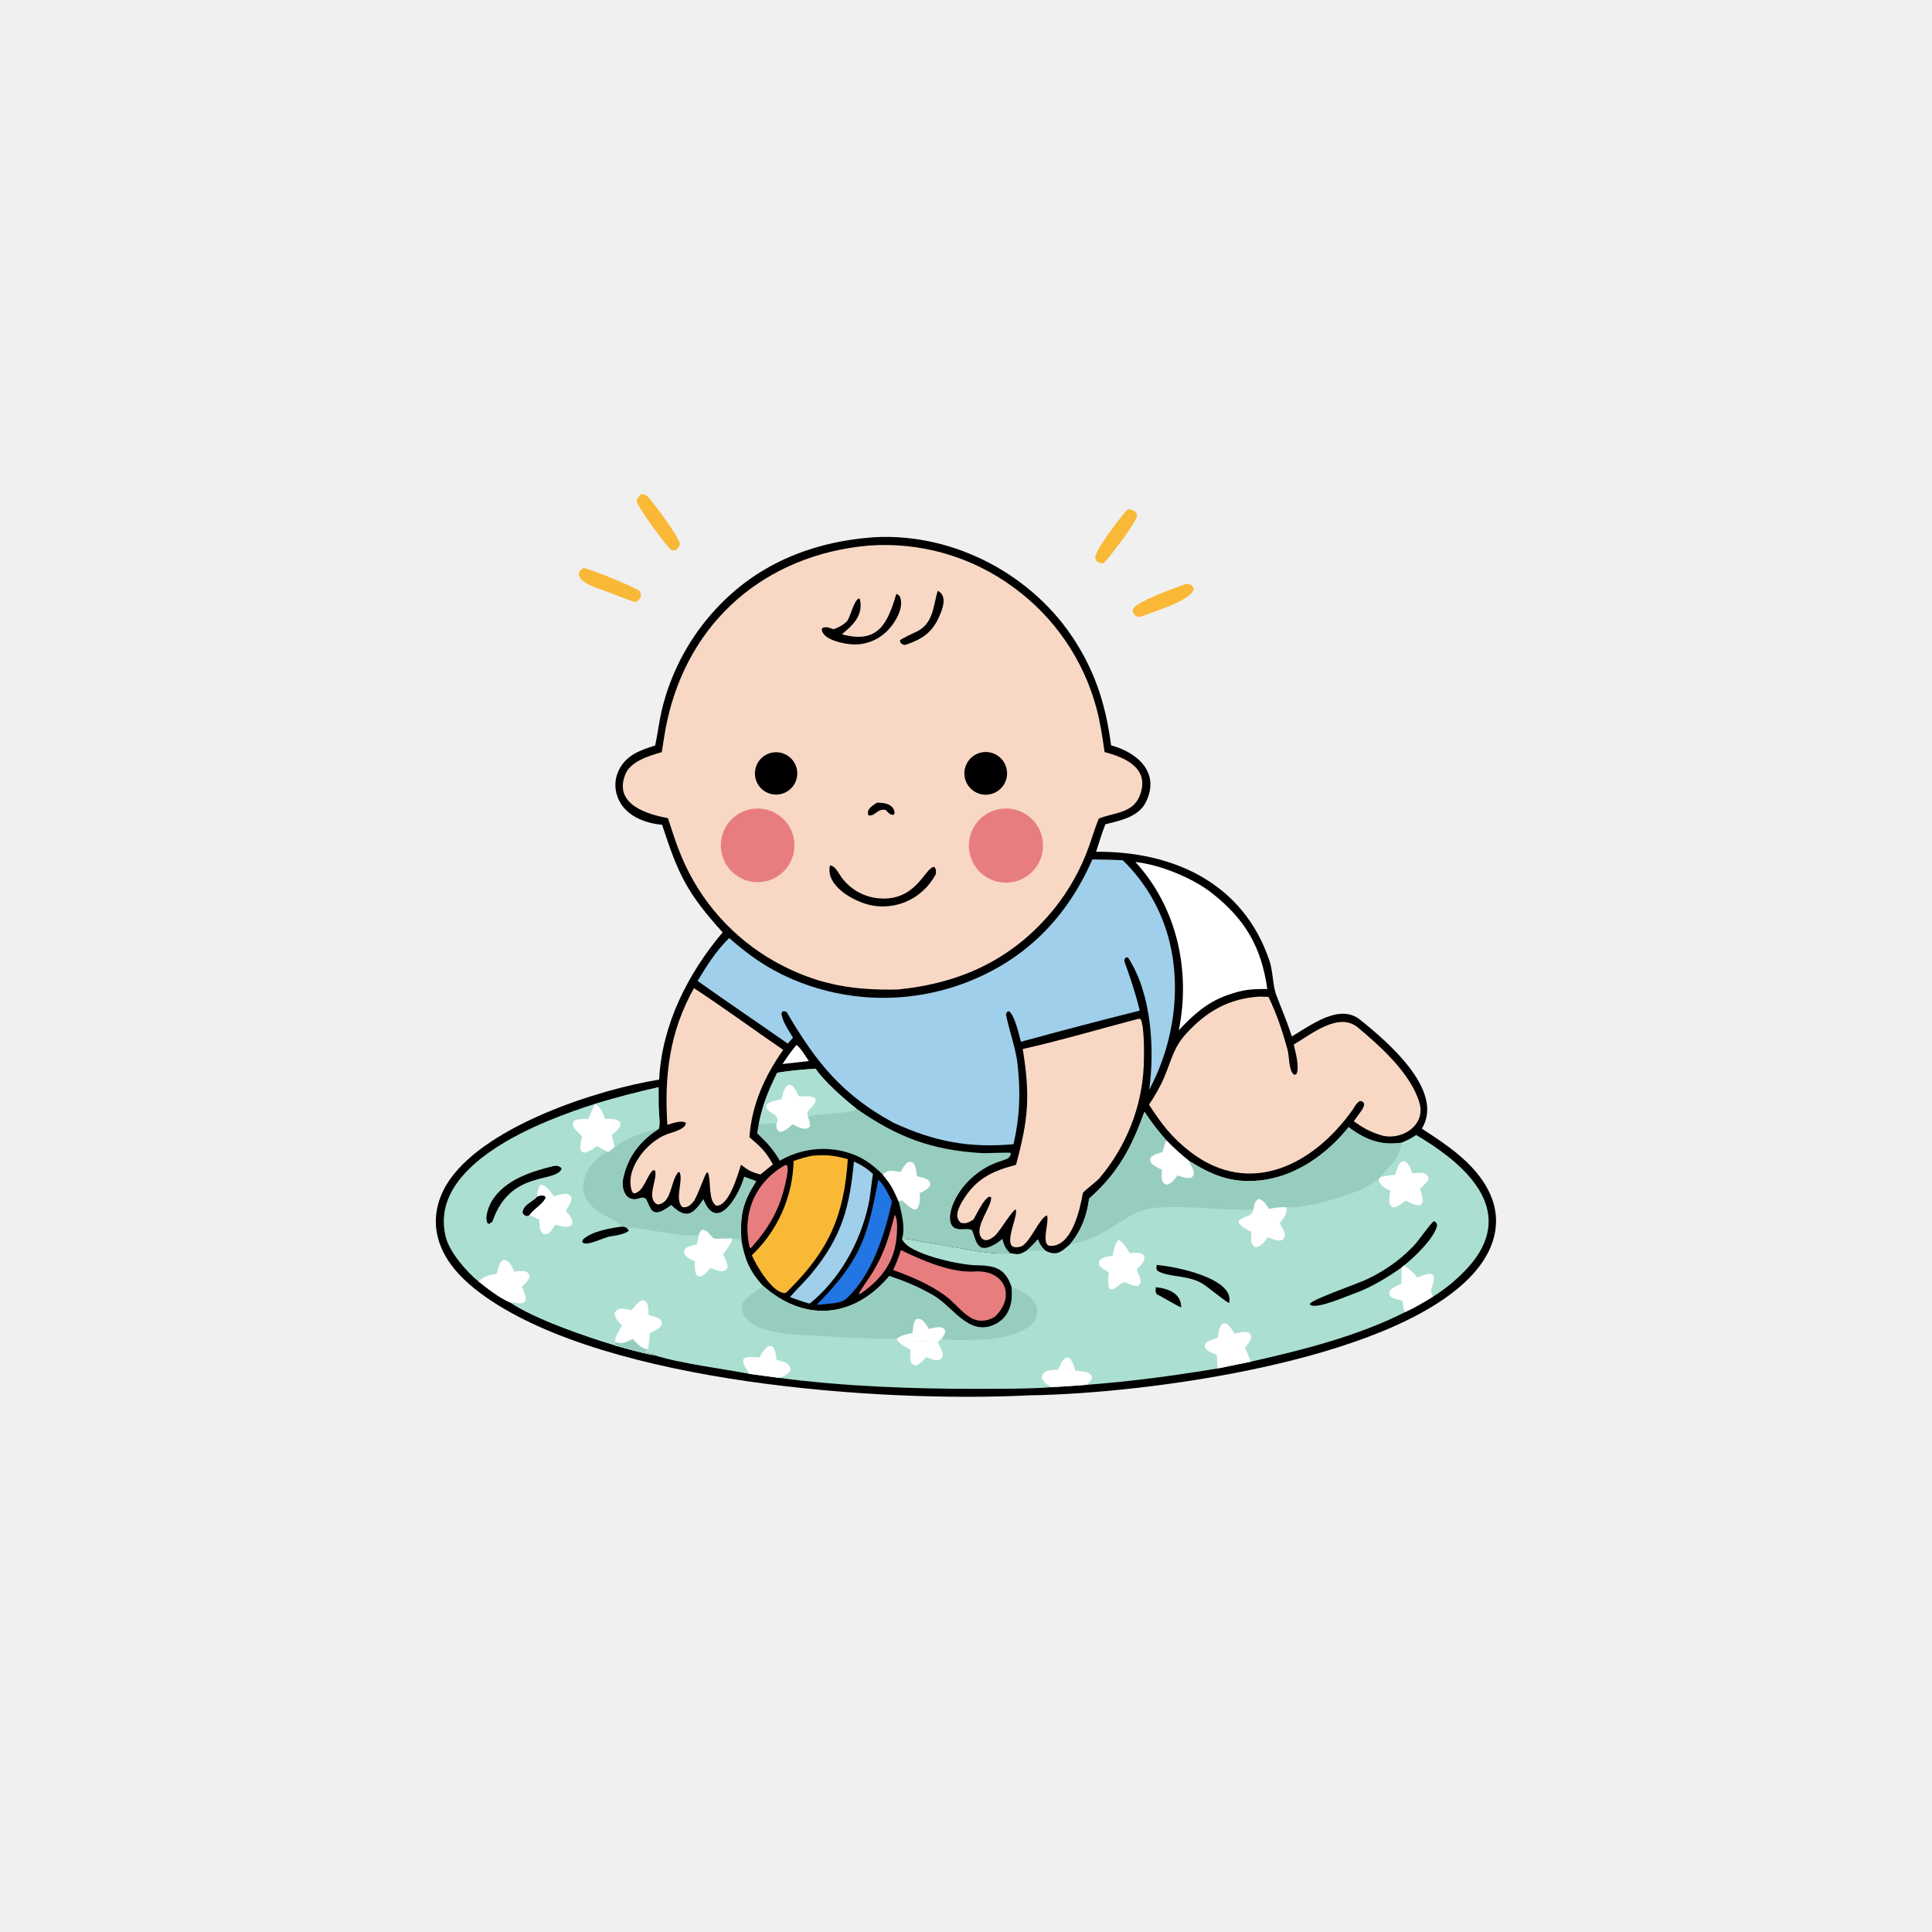
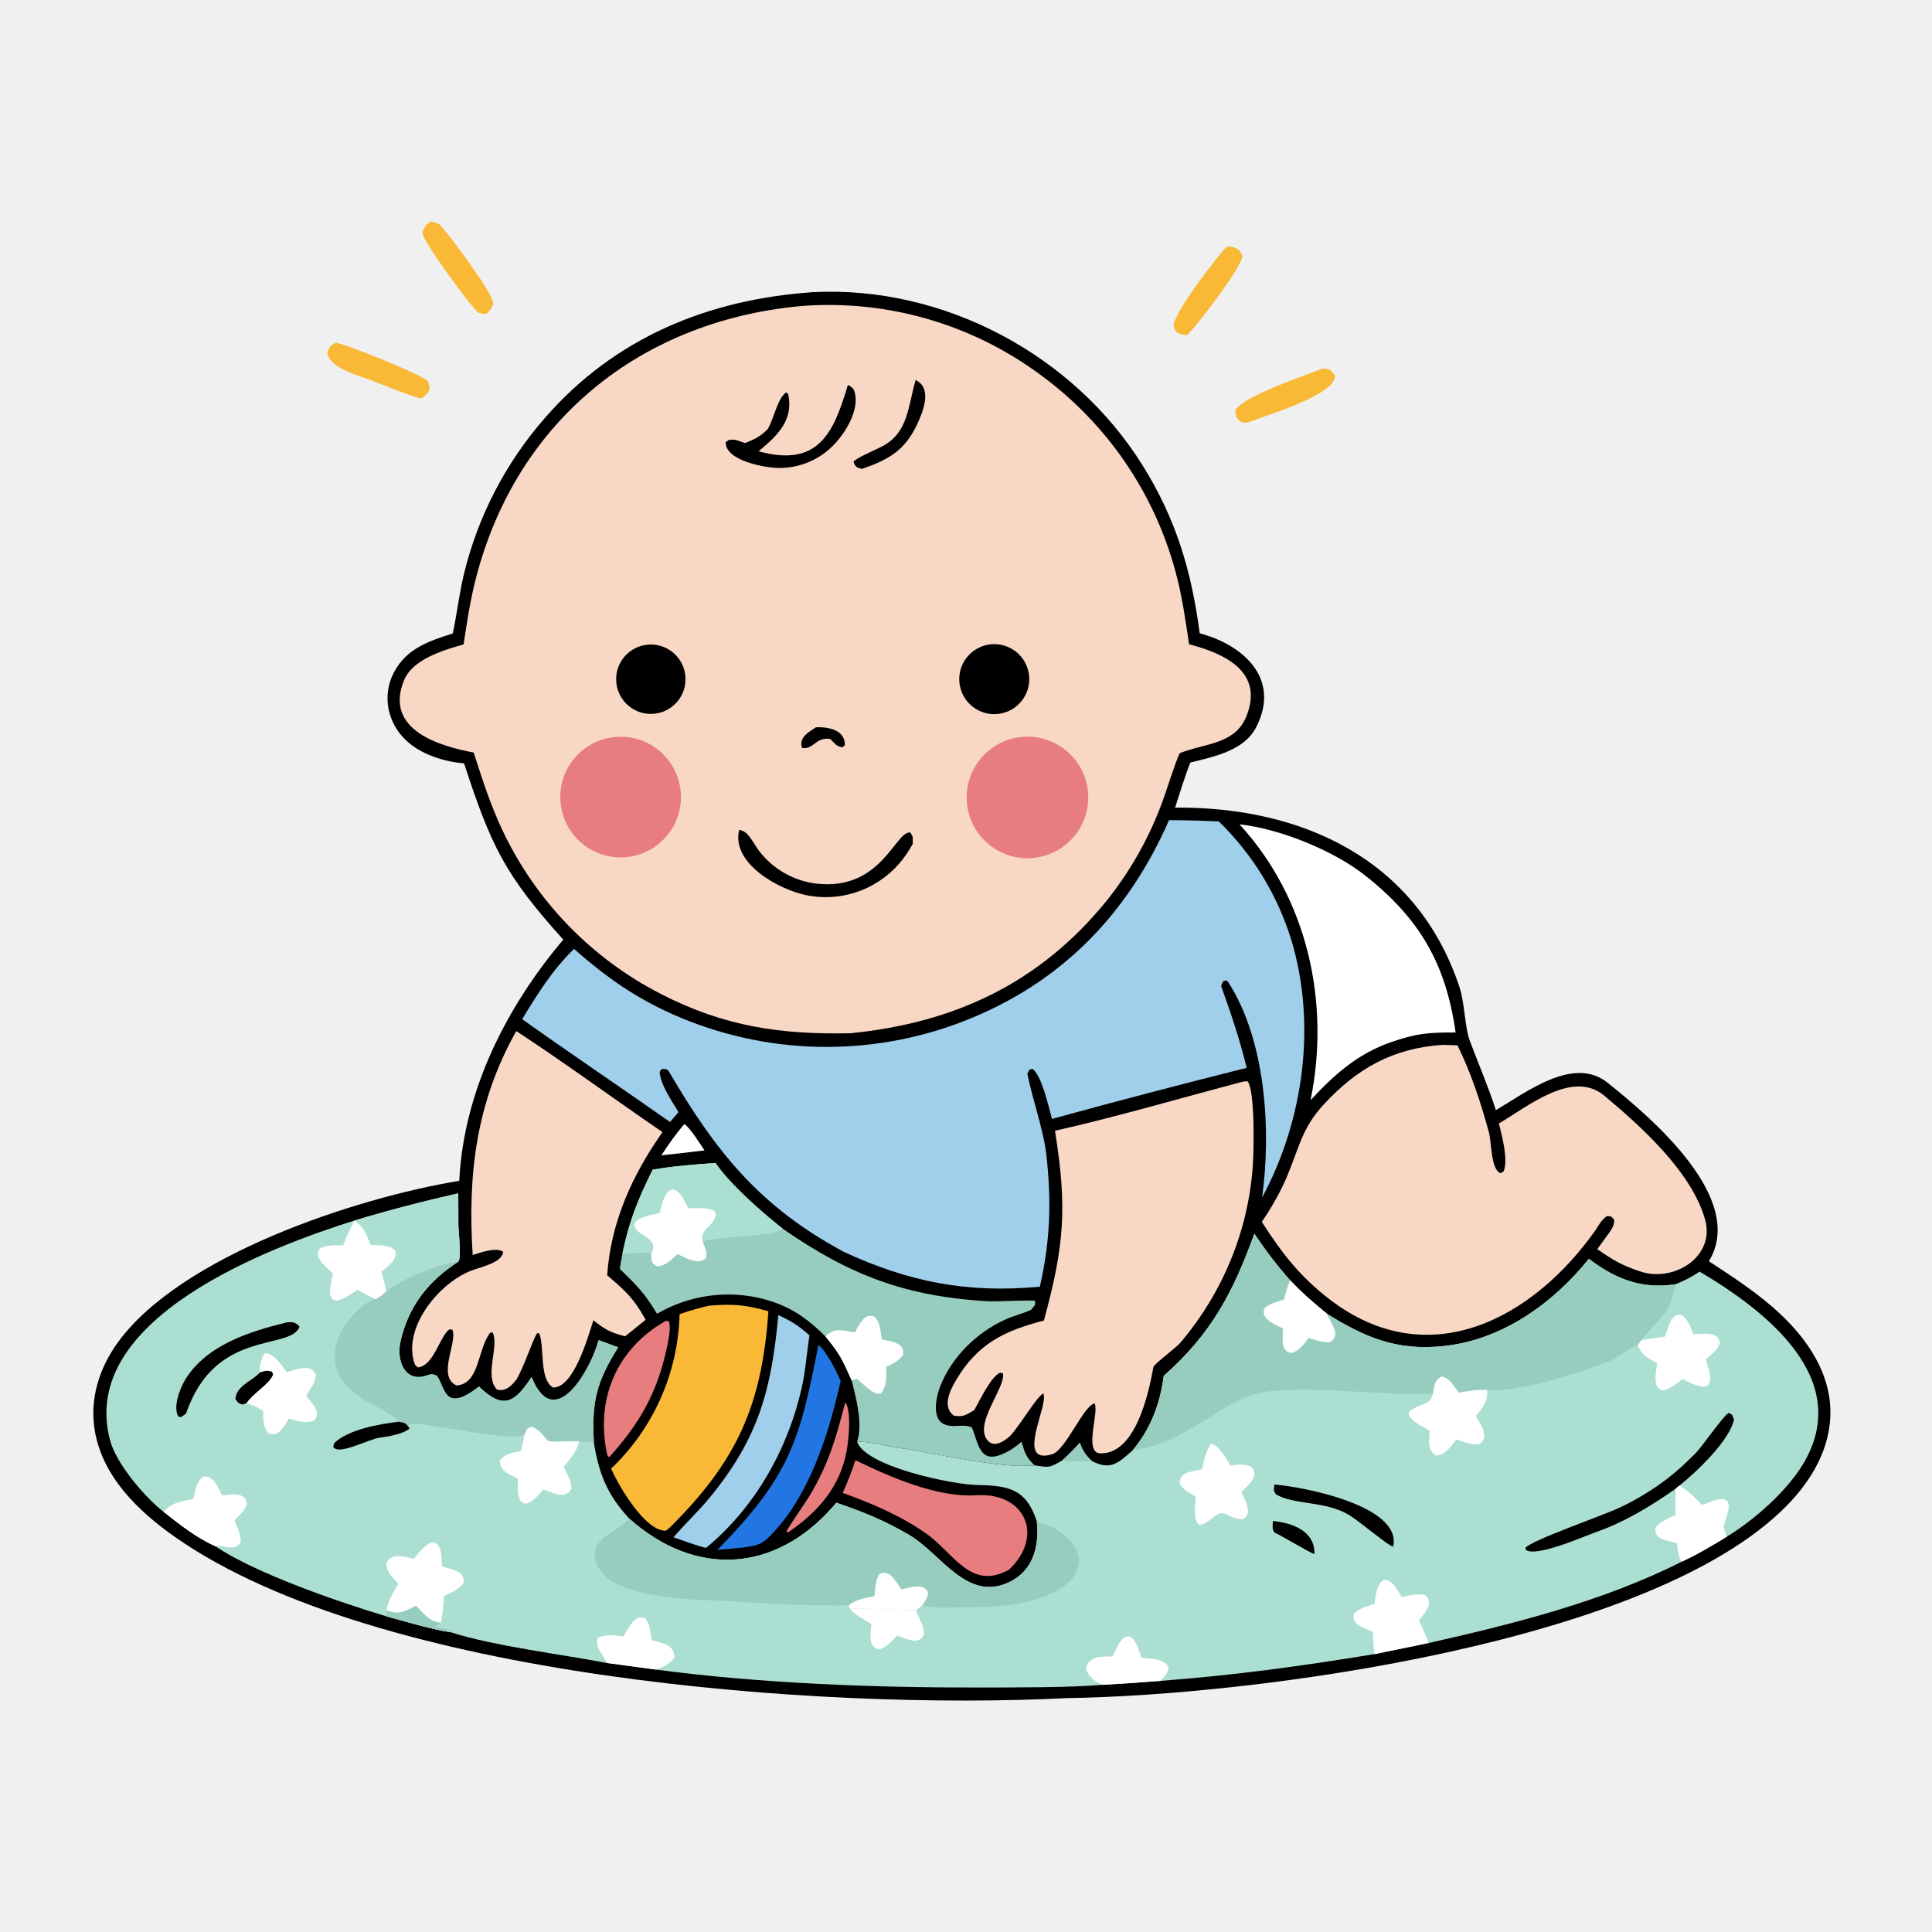
- <svg xmlns="http://www.w3.org/2000/svg" width="1024" height="1024" viewBox="0 0 1024 1024">
+ <svg xmlns="http://www.w3.org/2000/svg" width="625" height="625" viewBox="200.8 190.2 625.0 625.0">
  <path d="M463.81 284.712C506.053 282.532 548.125 304.97 570.42 340.736C581.329 358.235 586.22 374.917 588.909 395.071C602.639 398.702 615.291 409.472 607.217 425.367C603.325 433.029 593.627 434.941 585.879 436.885C584.27 440.718 582.306 447.336 580.94 451.462C621.813 451.101 659.224 468.086 672.927 509.504C674.688 514.825 674.617 522.48 676.33 527.035C679.193 534.648 682.173 541.499 684.715 549.332C694.749 543.42 709.871 531.71 720.81 540.436C735.166 551.888 765.904 578.011 753.623 598.205C761.721 603.53 769.873 608.794 776.938 615.485C785.526 623.617 792.702 634.202 792.931 646.413C793.156 658.426 787.037 668.888 778.855 677.238C735.261 721.733 607.177 738.652 545.734 739.547C466.891 743.537 322.942 733.203 257.611 687.556C245.667 679.211 234.018 668.041 231.467 653.043C229.73 642.825 232.88 632.823 238.882 624.528C259.244 596.386 315.892 577.688 349.369 572.198C350.798 543.199 364.552 516.019 383.018 494.173C364.063 473.177 359.603 463.712 350.92 437.134C346.888 436.827 342.934 435.854 339.219 434.257C333.74 431.851 329.277 427.945 327.241 422.195C325.501 417.404 325.883 412.099 328.291 407.606C332.428 399.881 339.648 397.581 347.264 395.118C348.592 388.949 349.296 382.727 350.768 376.369C355.261 357.51 364.28 340.03 377.046 325.44C399.675 299.419 429.892 287.024 463.81 284.712Z" />
  <path fill="#ABDFD2" d="M315.504 585.022C326.579 581.702 337.768 578.776 349.05 576.25C349.021 579.357 349.129 582.778 349.079 585.849C349.039 588.331 350.239 597.155 349.027 598.391C339.272 604.672 332.822 612.925 330.321 624.393C329.036 630.287 331.721 637.491 338.665 635.224C340.396 634.659 340.587 634.567 342.137 635.259C344.055 638.079 344.439 642.139 347.451 642.561C350.235 642.951 353.626 640.311 355.767 638.756C363.493 646.214 367.155 644.245 372.763 635.669C379.737 653.09 390.559 635.303 393.723 626.028C393.982 625.265 394.235 624.501 394.48 623.734L400.782 626.045C393.731 637.364 392.186 643.456 392.927 656.99C394.585 667.035 397.268 673.78 404.337 681.425C425.577 700.417 451.325 699.11 470.208 677.655C470.598 677.217 470.982 676.774 471.361 676.325C480.009 679.275 486.91 682.056 494.927 686.751C505.161 692.744 513.486 708.404 527.063 702.116C535.022 698.43 537.027 690.555 536.214 682.367L536.063 681.911C532.567 671.647 526.696 670.797 516.906 670.603C508.762 670.441 480.715 664.611 478.075 656.566C482.244 656.508 487.196 658.01 491.256 658.553C502.777 660.095 524.652 665.489 535.489 664.238C540.206 664.888 539.933 665.235 544.388 662.689C546.581 660.636 548.115 659.197 550.097 656.925C551.115 659.542 551.934 660.869 554.011 662.847C560.065 665.937 562.486 663.542 567.157 659.441C573.128 652.26 576.033 644.426 577.273 635.278C592.711 621.616 599.711 608.237 606.582 589.274C610.086 594.562 613.952 599.603 618.151 604.358C622.55 608.974 625.18 611.139 630.014 615.164C642.367 622.848 652.474 627.171 667.482 625.688C686.448 623.814 703.1 611.987 714.806 597.411C715.107 597.648 715.412 597.88 715.721 598.108C724.134 604.292 732.452 607.267 742.857 605.645C746.33 604.18 747.457 603.602 750.626 601.568C771.857 614.114 800.77 636.313 784.002 663.973C778.668 672.773 768.207 681.97 759.453 687.301C755.127 689.956 749.549 693.28 744.892 695.366C719.852 708.099 690.254 715.603 662.995 721.706L645.458 725.302C621.555 729.224 600.496 732.106 576.202 733.966C569.962 734.48 563.715 734.902 557.463 735.232C547.254 736.151 529.1 736.081 518.435 736.109C484.416 736.199 446.745 734.821 412.919 730.298L397.088 728.165C382.625 725.397 360.375 722.67 346.649 718.231C341.106 717.428 331.214 714.559 325.746 713.061C310.853 708.616 283.344 699.179 270.435 690.377C264.351 687.722 258.87 683.316 253.674 679.243C247.511 674.373 238.471 663.8 236.423 656.199C225.804 616.781 288.197 593.632 315.504 585.022Z" />
  <path fill="#97CDBF" d="M606.582 589.274C610.086 594.562 613.952 599.603 618.151 604.358C622.55 608.974 625.18 611.139 630.014 615.164C642.367 622.848 652.474 627.171 667.482 625.688C686.448 623.814 703.1 611.987 714.806 597.411C715.107 597.648 715.412 597.88 715.721 598.108C724.134 604.292 732.452 607.267 742.857 605.645C740.824 616.569 736.835 616.76 731.896 623.727L730.583 625.29C727.447 626.596 724.311 629.387 721.254 630.598C711.344 634.525 692.304 640.695 681.878 639.88C677.993 639.766 676.46 640.102 672.633 640.739C671.243 638.694 669.741 636.076 667.271 635.493C664.705 636.71 664.932 638.309 664.363 641.016C647.855 641.984 620.773 637.659 607.25 641.098C595.054 644.2 584.896 656.792 567.157 659.441C573.128 652.26 576.033 644.426 577.273 635.278C592.711 621.616 599.711 608.237 606.582 589.274Z" />
  <path fill="white" d="M616.201 610.609C616.828 608.045 617.185 606.807 618.151 604.358C622.55 608.974 625.18 611.139 630.014 615.164C631.212 618.172 634.893 622.169 631.073 624.374C628.748 624.639 626.441 623.706 624.126 623.026C622.581 625.135 621.276 626.777 618.941 627.882C614.871 627.74 615.791 623.039 615.858 619.975C613.146 618.567 608.651 617.085 609.791 613.498C611.562 611.808 613.803 611.376 616.201 610.609Z" />
  <path fill="#97CDBF" d="M471.361 676.325C480.009 679.275 486.91 682.056 494.927 686.751C505.161 692.744 513.486 708.404 527.063 702.116C535.022 698.43 537.027 690.555 536.214 682.367C550.364 686.291 556.191 698.812 540.462 705.895C532.47 709.494 523.205 710.152 514.56 710.134C511.269 710.127 501.376 710.697 499.168 709.457L497.122 711.215C496.4 711.001 477.045 710.48 475.757 710.601L475.299 709.547C463.254 709.703 450.485 709.119 437.68 708.229C427.358 707.511 395.287 708.405 393.188 693.966C392.272 687.663 401.54 685.041 404.337 681.425C425.577 700.417 451.325 699.11 470.208 677.655C470.598 677.217 470.982 676.774 471.361 676.325Z" />
  <path fill="white" d="M483.706 706.536C484.049 703.636 483.81 701.803 485.295 699.449C488.598 697.613 490.628 701.911 492.372 704.386C495.119 703.785 499.646 702.152 500.999 705.353C500.812 707.302 500.252 707.838 499.168 709.457L497.122 711.215C496.4 711.001 477.045 710.48 475.757 710.601L475.299 709.547C477.953 707.522 480.508 707.207 483.706 706.536Z" />
  <path fill="#97CDBF" d="M325.696 608.022C330.445 604.112 343.193 598.628 349.027 598.391C339.272 604.672 332.822 612.925 330.321 624.393C329.036 630.287 331.721 637.491 338.665 635.224C340.396 634.659 340.587 634.567 342.137 635.259C344.055 638.079 344.439 642.139 347.451 642.561C350.235 642.951 353.626 640.311 355.767 638.756C363.493 646.214 367.155 644.245 372.763 635.669C379.737 653.09 390.559 635.303 393.723 626.028C393.982 625.265 394.235 624.501 394.48 623.734L400.782 626.045C393.731 637.364 392.186 643.456 392.927 656.99C391.257 656.776 389.85 656.629 388.17 656.508C385.085 656.261 380.809 656.793 378.442 656.419C377.28 656.235 375.573 652.25 372.49 651.744C370.905 652.652 371.407 652.345 370.464 654.293C365.636 656.963 336.715 649.756 333.27 650.918L333.312 652.278C331.786 650.263 331.898 650.572 329.785 650.118C328.119 647.948 323.052 645.533 320.526 644.185C309.695 638.402 305.423 629.595 312.612 618.603C314.495 615.724 318.793 611.214 322.347 610.48C323.901 609.591 324.369 609.153 325.696 608.022Z" />
  <path fill="#ABDFD2" d="M315.504 585.022C326.579 581.702 337.768 578.776 349.05 576.25C349.021 579.357 349.129 582.778 349.079 585.849C349.039 588.331 350.239 597.155 349.027 598.391C343.193 598.628 330.445 604.112 325.696 608.022C325.321 605.49 324.861 604.025 324.142 601.613C326.407 599.649 329.405 597.897 328.664 594.731C326.578 592.794 323.535 593.072 320.693 592.971C319.16 589.006 318.766 587.664 315.504 585.022Z" />
  <path fill="white" d="M334.645 694.429C336.411 692.424 337.941 690.296 340.275 689.135C344.05 689.172 343.555 693.946 343.744 696.927C346.889 697.906 351.48 698.407 350.74 702.374C349.161 704.465 346.812 705.333 344.411 706.541C344.185 709.665 344.054 712.064 343.431 715.141C342.797 715.994 342.667 716.069 341.659 716.404C343.33 716.719 345.85 717.021 347.231 717.856L346.649 718.231C341.106 717.428 331.214 714.559 325.746 713.061L325.822 711.151C326.543 707.551 327.847 705.691 329.69 702.533C327.658 700.339 325.847 698.84 325.746 695.818C327.694 692.37 331.329 693.808 334.645 694.429Z" />
  <path fill="#97CDBF" d="M335.429 709.672C338.031 712.356 339.724 714.788 343.431 715.141C342.797 715.994 342.667 716.069 341.659 716.404C343.33 716.719 345.85 717.021 347.231 717.856L346.649 718.231C341.106 717.428 331.214 714.559 325.746 713.061L325.822 711.151C330.205 712.592 331.014 711.667 335.429 709.672Z" />
  <path fill="white" d="M664.363 641.016C664.932 638.309 664.705 636.71 667.271 635.493C669.741 636.076 671.243 638.694 672.633 640.739C676.46 640.102 677.993 639.766 681.878 639.88C682.124 643.847 680.641 645.073 678.263 648.321C679.809 651.215 682.864 655.118 679.352 657.368C676.658 657.757 674.657 656.741 671.985 655.845C669.986 658.275 668.582 660.708 665.462 661.092C662.375 659.434 663.191 656.121 663.315 652.963C660.419 651.41 658.341 650.667 656.506 647.967L656.595 646.917C660.747 643.668 663.332 645.242 664.363 641.016Z" />
  <path fill="white" d="M739.471 622.596C740.461 619.76 741.35 614.614 745.026 615.636C746.97 617.431 747.697 619.355 748.582 621.854C751.737 621.742 756.699 620.674 757.158 624.666C756.369 626.818 755.709 627.128 753.988 628.755L752.629 630.041C753.338 632.443 754.266 634.708 753.991 637.131C753.05 638.72 753.699 638.205 752.05 638.817C749.429 638.679 747.528 637.494 745.125 636.342C743.039 637.834 741.213 639.446 738.772 640.017C735.101 639.243 736.581 634.17 736.904 631.135C733.476 629.301 732.064 628.921 730.583 625.29L731.896 623.727C734.369 623.347 737.001 622.892 739.471 622.596Z" />
  <path fill="white" d="M315.504 585.022C318.766 587.664 319.16 589.006 320.693 592.971C323.535 593.072 326.578 592.794 328.664 594.731C329.405 597.897 326.407 599.649 324.142 601.613C324.861 604.025 325.321 605.49 325.696 608.022C324.369 609.153 323.901 609.591 322.347 610.48C320.345 609.597 318.346 608.474 316.408 607.441C314.145 608.949 312.398 610.418 309.769 610.911C308.067 610.485 308.713 610.942 307.735 609.539C307.243 607.013 307.976 604.861 308.54 602.3C306.449 599.992 301.901 597.053 304.375 593.993C306.687 592.86 309.175 593.09 311.824 593.037C313.099 589.872 313.878 588.012 315.504 585.022Z" />
  <path fill="white" d="M370.464 654.293C371.407 652.345 370.905 652.652 372.49 651.744C375.573 652.25 377.28 656.235 378.442 656.419C380.809 656.793 385.085 656.261 388.17 656.508C387.919 658.945 384.713 662.792 383.181 664.775C384.321 667.067 385.615 669.242 385.654 671.743C383.921 675.472 379.696 673.098 376.58 672.037C374.872 673.947 373.803 675.513 371.494 676.548C369.648 676.535 370.446 676.836 369.049 675.537C368.053 673.323 368.333 671.001 368.354 668.505C365.629 667.136 362.448 666.149 362.494 662.767C364.155 660.385 366.481 660.237 369.281 659.601C369.858 657.574 370.121 656.374 370.464 654.293Z" />
  <path fill="white" d="M645.411 709.108C645.859 706.518 645.996 704.105 647.458 702.006C648.967 701.066 648.165 701.243 649.952 701.487C652.058 702.823 652.892 704.645 654.249 706.795C657.006 706.339 659.242 705.589 661.826 706.254C664.925 708.795 661.692 711.879 659.835 714.427C660.99 716.664 662.02 719.356 662.995 721.706L645.458 725.302C645.157 723.959 645.009 719.679 644.915 718.084C642.218 716.86 637.553 715.633 638.899 712.091C640.732 710.375 642.968 709.915 645.411 709.108Z" />
  <path fill="white" d="M263.303 675.112C264.001 672.284 264.307 669.726 266.545 667.867C270.021 667.515 271.231 671.26 272.622 673.983C275.755 673.758 280.194 672.649 280.694 676.69C279.898 679.044 278.428 680.187 276.661 681.999C277.558 684.333 278.783 686.772 278.661 689.176C276.325 692.292 273.386 689.868 270.435 690.377C264.351 687.722 258.87 683.316 253.674 679.243C256.876 676.057 258.906 676.035 263.303 675.112Z" />
  <path d="M742.861 671.794C735.133 677.257 726.385 682.563 717.435 685.71C713.173 687.209 698.14 693.935 694.456 691.645L694.287 690.902C696.45 688.381 718.973 680.615 724.725 677.932C730.051 675.421 735.104 672.367 739.802 668.818C743.518 665.991 745.908 663.68 749.127 660.512C751.615 658.063 758.415 647.93 760.105 647.246C761.556 648.198 760.964 647.576 761.732 649.35C760.511 656.089 749.444 666.529 744.168 670.716L742.861 671.794Z" />
  <path fill="white" d="M744.168 670.716C747.427 673.139 748.614 673.976 751.36 677.086C754.962 675.73 761.572 672.461 759.716 679.645C758.635 683.826 757.711 683.305 759.453 687.301C755.127 689.956 749.549 693.28 744.892 695.366C743.649 694.286 743.551 691.219 743.305 689.453L742.882 689.338L742.18 689.138C739.312 688.338 735.556 687.919 736.476 684.233C738.044 682.317 740.468 681.452 742.771 680.336L742.861 671.794L744.168 670.716Z" />
  <path fill="white" d="M402.47 719.543C404.07 717.018 406.204 712.06 409.545 713.777C411.02 715.768 410.899 716.733 411.372 719.246L411.673 720.81C415.102 721.799 418.999 722.151 418.962 726.461C417.938 728.175 414.815 729.862 412.919 730.298L397.088 728.165C395.736 724.933 393.28 723.542 394.129 720.138C396.463 718.685 399.683 719.312 402.47 719.543Z" />
  <path fill="white" d="M560.731 726.008C561.887 723.652 562.582 721.556 564.551 719.888C566.203 719.382 565.397 719.354 567.045 720.061C568.743 721.875 569.207 724.079 570.014 726.491C573.103 726.829 577.66 726.651 578.847 729.85C578.524 731.687 577.463 732.537 576.202 733.966C569.962 734.48 563.715 734.902 557.463 735.232C555.385 734.492 552.399 732.205 552.125 729.807C553.194 725.748 557.369 726.183 560.731 726.008Z" />
  <path fill="white" d="M475.757 710.601C477.045 710.48 496.4 711.001 497.122 711.215L498.443 714.279C499.461 716.601 499.639 716.547 499.636 719.081C497.919 722.563 493.979 720.301 491.01 719.258C489.128 721.204 487.923 722.854 485.437 723.762C481.402 723.333 482.516 718.681 482.678 715.495C480.043 713.967 477.714 712.899 475.757 710.601Z" />
  <path d="M329.785 650.118C331.898 650.572 331.786 650.263 333.312 652.278C331.568 654.026 326.293 654.966 323.72 655.263C320.149 655.676 310.312 661.179 308.599 658.265L308.937 657.023C313.665 652.551 323.486 650.909 329.785 650.118Z" />
  <path fill="#97CDBF" d="M550.097 656.925C551.115 659.542 551.934 660.869 554.011 662.847C550.107 663.027 548.246 663.108 544.388 662.689C546.581 660.636 548.115 659.197 550.097 656.925Z" />
  <path fill="white" d="M284.929 634.136C284.529 632.528 285.427 629.152 286.542 627.925C289.562 628.112 291.85 631.729 293.519 634.066C296.74 633.274 301.568 631.107 302.99 635.012C302.699 637.643 301.505 638.996 300.126 641.283L299.835 641.758C301.73 644.166 305.069 647.169 302.275 649.857C299.357 650.751 297.301 649.887 294.29 649.123C292.594 651.692 290.933 655.368 287.496 653.766C285.78 651.43 286.064 649.575 285.89 646.523C284.028 645.568 282.533 644.672 280.503 644.159L279.248 644.575C277.781 644.142 277.898 644.083 276.949 642.84C277.155 638.473 282.407 636.995 284.929 634.136Z" />
  <path d="M284.929 634.136C286.642 633.673 287.078 633.403 288.774 633.958L289.167 634.819C287.791 638.18 283.004 640.552 280.503 644.159L279.248 644.575C277.781 644.142 277.898 644.083 276.949 642.84C277.155 638.473 282.407 636.995 284.929 634.136Z" />
  <path fill="white" d="M592.632 657.162C595.236 657.913 597.336 661.945 598.845 664.289C601.591 663.962 603.284 663.647 605.756 664.82C608.226 667.926 604.62 670.529 602.379 672.852C603.561 675.66 606.341 680.083 602.741 681.678C600.515 681.637 599.25 680.881 597.215 679.993C594.462 678.438 592.103 683.514 588.559 683.45C586.697 681.372 587.485 677.399 587.648 674.365L586.944 673.924C584.901 672.666 583.755 672.275 582.496 670.274C582.049 666.341 586.542 666.214 589.623 665.548C590.418 662.461 590.793 659.728 592.632 657.162Z" />
  <path d="M293.241 618.069C295.082 617.74 296.483 617.846 297.706 619.377C294.789 627.255 270.399 619.834 261.034 647.373C260.454 648.023 260.028 648.169 259.249 648.653L258.483 648.42C256.663 645.334 259.061 639.182 260.803 636.377C267.645 625.359 281.361 621.001 293.241 618.069Z" />
  <path d="M613.069 670.454C622.182 671.118 654.57 677.344 651.468 690.548C649.948 690.329 640.671 682.371 637.203 680.279C629.617 675.702 619.254 677.065 613.548 673.612C612.617 672.059 612.892 672.609 613.069 670.454Z" />
  <path d="M612.58 682.249C618.937 682.846 626.213 685.502 626.021 692.918C624.567 692.598 615.78 687.176 613.059 685.953C612.22 684.539 612.557 684.189 612.58 682.249Z" />
  <path fill="#F8D8C5" d="M460.05 289.196C487.701 287.064 515.192 294.991 537.463 311.518C558.83 327.16 574.224 349.621 581.101 375.194C583.253 383.213 584.244 390.429 585.464 398.618C596.905 401.58 609.767 407.494 604.031 421.868C600.321 431.167 590.336 430.62 582.429 433.862C580.838 437.286 578.443 445.149 576.96 449.207C572.717 460.918 566.583 471.855 558.803 481.582C537.163 508.243 509.628 521.073 476.005 524.446C453.467 524.957 435.062 522.272 414.654 511.775C392.116 500.238 374.043 481.548 363.27 458.636C359.345 450.259 356.863 442.399 354.029 433.652C343.569 431.672 324.863 426.553 331.491 410.301C334.265 403.497 344.03 400.579 350.754 398.668C351.613 393.375 352.37 387.911 353.492 382.672C365.005 328.917 405.951 294.147 460.05 289.196Z" />
  <path fill="#E87D7F" d="M530.037 428.754C540.775 427.019 550.883 434.328 552.598 445.069C554.314 455.811 546.985 465.905 536.241 467.6C525.525 469.291 515.463 461.986 513.753 451.273C512.042 440.56 519.328 430.485 530.037 428.754Z" />
  <path fill="#E87D7F" d="M398.862 428.72C409.547 427.225 419.418 434.68 420.904 445.366C422.389 456.052 414.925 465.917 404.238 467.392C393.564 468.866 383.714 461.414 382.231 450.741C380.748 440.069 388.191 430.213 398.862 428.72Z" />
  <path d="M520.44 398.76C526.534 397.664 532.379 401.667 533.559 407.746C534.739 413.825 530.816 419.724 524.753 420.986C520.758 421.818 516.623 420.435 513.933 417.366C511.242 414.298 510.411 410.018 511.759 406.165C513.106 402.313 516.423 399.483 520.44 398.76Z" />
  <path d="M410.309 398.748C416.508 398.174 421.989 402.753 422.528 408.955C423.066 415.156 418.456 420.611 412.251 421.114C406.097 421.613 400.695 417.048 400.161 410.897C399.627 404.745 404.161 399.317 410.309 398.748Z" />
  <path d="M439.929 458.647C443.077 459.13 444.273 462.794 446.521 465.673C451.04 471.462 457.686 475.203 464.979 476.062C486.068 478.411 490.416 458.846 495.315 459.52C496.346 461.272 496.008 460.903 496.071 463.22C493.335 468.131 490.06 471.987 485.367 475.129C478.436 479.754 469.955 481.442 461.782 479.823C452.8 478.04 437.253 469.507 439.929 458.647Z" />
  <path d="M475.087 314.724C476.108 315.241 475.989 315.251 476.88 316.022C479.47 321.713 474.69 329.723 470.788 333.842C466.155 338.805 459.663 341.613 452.873 341.591C448.098 341.577 435.386 339.168 435.573 333.258L436.484 332.565C438.569 332.22 439.032 332.568 441.146 333.306L441.825 333.55C445.116 332.183 446.641 331.524 449.16 329.004C451.231 325.458 452.35 318.96 455.152 317.133L455.795 317.711C457.582 326.277 452.183 331.192 446.211 336.184C465.651 341.546 470.504 330.135 475.087 314.724Z" />
  <path d="M496.999 313.127C502.434 315.783 499.525 323.028 497.586 327.256C493.63 335.881 488.251 338.921 479.635 341.894C477.875 341.473 477.448 341.154 476.907 339.565C477.803 338.34 484.179 335.647 486.216 334.582C494.609 330.194 494.499 321.828 496.999 313.127Z" />
  <path d="M464.767 425.469C468.757 425.336 474.138 426.239 474.142 431.249L473.243 431.987C471.046 431.404 471.253 431.042 469.344 429.239C464.548 428.613 464.022 432.788 460.265 432.155C459.15 428.7 462.341 427.119 464.767 425.469Z" />
  <path fill="#A0CFEB" d="M578.976 455.512C584.344 455.541 589.71 455.678 595.073 455.923C605.954 466.494 614.005 479.629 618.488 494.123C626.808 521.433 622.534 552.652 609.08 577.62C612.05 556.369 610.41 526.71 598.034 507.782C597.651 507.196 597.198 507.458 596.574 507.545C596.261 508.177 595.713 508.844 595.94 509.475C599.1 518.27 601.877 526.527 604.101 535.643C583.044 540.92 562.046 546.429 541.11 552.168C540.016 548.146 537.83 538.195 534.813 535.982L533.853 536.222C533.618 536.651 533.384 537.079 533.149 537.507C534.702 545.53 538.411 555.81 539.299 563.78C540.995 579.017 540.536 591.856 537.194 606.44C513.786 608.632 494.949 604.974 473.81 595.193C446.427 580.494 432.321 562.688 417.189 536.824C416.606 535.829 415.711 536.022 414.765 536.057L414.2 536.981C414.431 541.042 418.102 546.308 420.306 549.983L417.545 553.162C401.65 541.977 385.622 531.235 369.722 519.896C374.86 511.499 379.403 504.111 386.483 497.167C396.656 506.12 406.256 512.956 418.754 518.468C448.478 531.57 482.189 532.333 512.475 520.588C543.903 508.385 565.594 486.067 578.976 455.512Z" />
  <path fill="#F8D8C5" d="M667.529 528.208L672.306 528.373C676.712 537.391 679.822 546.823 682.461 556.485C683.366 559.8 683.018 568.335 686.167 569.727L687.193 569.18C688.839 565.487 686.633 557.499 685.692 553.648C695.089 548.114 709.538 536.119 719.752 544.627C731.67 554.553 748.01 569.297 752.374 584.643C755.841 596.835 742.14 605.138 731.466 601.529C725.802 599.712 722.623 597.871 717.522 594.304C718.418 593.078 719.307 591.847 720.19 590.611C721.373 588.947 723.291 586.791 722.949 584.755C721.751 583.471 722.461 583.83 720.784 583.573C719.043 584.487 718.176 586.277 717.077 587.969C696.569 617.118 662.697 634.883 630.982 610.58C621.25 603.122 615.526 595.63 609.001 585.482C612.096 580.9 615.004 575.862 617.144 570.786C621.079 561.454 621.938 555.192 628.992 547.532C639.88 535.71 651.589 529.259 667.529 528.208Z" />
  <path fill="#F8D8C5" d="M602.94 540.102C603.256 540.028 604.059 540.025 604.42 540.011C606.742 543.321 606.397 560.731 606.201 565.095C605.223 586.809 596.91 607.608 582.938 624.215C582.022 625.678 574.117 631.414 573.938 632.41C572.395 640.963 568.113 660.873 556.61 660.334C551.398 660.089 556.393 646.947 554.914 644.234C551.4 644.703 545.602 659.331 541.133 660.661C529.051 664.257 540.124 644.859 538.335 640.976C536.055 642.077 530.991 651.096 527.479 654.818C525.741 656.32 522.685 658.532 520.569 656.466C515.263 651.283 526.231 639.097 525.264 634.485L524.311 634.258C521.319 635.626 517.807 643.112 515.98 646.35C513.395 647.94 512.246 648.714 509.299 648.136C505.537 645.195 508.088 640.033 510.121 636.604C517.082 624.864 525.696 620.714 538.5 617.395C545.074 593.193 546.115 580.982 542.078 555.999C561.361 551.696 583.529 545.196 602.94 540.102Z" />
  <path fill="#F8D8C5" d="M367.819 523.754C383.003 533.664 399.848 546.011 415.117 556.438C405.314 570.349 398.401 585.568 397.221 602.743C403.268 607.935 405.85 610.239 409.655 617.156L403.037 622.495C398.068 621.175 396.799 620.441 392.754 617.336C391.026 622.601 386.444 639.275 379.67 639.049C375.165 636.246 377.021 626.172 375.265 621.559L374.571 621.473C373.305 623.202 370.476 631.917 367.933 636.393C366.261 638.516 364.455 640.415 361.61 639.749C357.336 635.439 362.33 625.926 360.195 621.271L359.386 621.318C355.186 626.747 355.985 637.928 348.483 638.392C341.981 635.376 349.019 624.213 347.096 620.317L346.155 620.258C342.992 622.536 341.14 632.142 335.934 632.542L335.056 631.716C330.657 620.109 342.746 605.091 353.562 601.137C356.615 600.02 363.3 598.587 363.57 595.164C361.496 593.533 355.98 595.439 353.716 596.212C352.046 570.271 354.795 546.874 367.819 523.754Z" />
  <path fill="#97CDBF" d="M411.921 568.594C418.005 567.47 426.116 566.841 432.294 566.411C436.565 572.978 447.812 582.834 454.107 587.751C475.697 602.718 493.684 609.584 520.307 611.152C523.331 611.33 534.527 610.63 535.736 611.066C535.501 613.029 535.775 612.064 534.354 613.921C531.651 615.195 528.687 615.824 525.825 617.151C516.64 621.409 508.8 629.061 505.02 638.522C503.608 642.055 501.84 649.794 507.011 651.223C509.777 652.049 512.837 650.735 515.2 652.014C517.364 657.026 517.602 663.885 525.168 660.553C527.741 659.42 529.13 658.415 531.261 656.629C532.421 660.389 532.666 661.496 535.489 664.238C524.652 665.489 502.777 660.095 491.256 658.553C487.196 658.01 482.244 656.508 478.075 656.566C480.02 650.906 477.724 642.387 476.33 636.821C473.259 629.944 472.531 628.258 467.839 622.537C461.632 616.44 456.278 612.656 447.641 610.381C436.023 607.424 423.708 609.154 413.354 615.197C409.132 608.3 407.026 606.287 401.307 600.669C401.518 599.06 401.877 597.285 402.165 595.673C404.375 584.949 407.147 578.323 411.921 568.594Z" />
  <path fill="#ABDFD2" d="M411.921 568.594C418.005 567.47 426.116 566.841 432.294 566.411C436.565 572.978 447.812 582.834 454.107 587.751C450.399 590.587 433.079 589.798 428.117 591.899C428.908 593.954 429.63 595.052 429.216 597.086C426.847 599.723 422.745 597.115 419.956 595.861C417.993 597.649 416.161 599.701 413.473 599.868C411.376 598.786 411.606 598.164 411.5 595.88C410.695 594.815 404.391 595.937 402.165 595.673C404.375 584.949 407.147 578.323 411.921 568.594Z" />
  <path fill="white" d="M414.188 582.661C414.932 580.011 415.252 577.727 416.989 575.654C418.674 574.802 417.823 574.891 419.625 575.337C421.552 576.893 422.265 578.833 423.421 581.076C425.976 581.078 430.5 580.658 432.229 582.321C432.838 586.745 426.749 587.443 428.117 591.899C428.908 593.954 429.63 595.052 429.216 597.086C426.847 599.723 422.745 597.115 419.956 595.861C417.993 597.649 416.161 599.701 413.473 599.868C411.376 598.786 411.606 598.164 411.5 595.88C414.548 589.926 405.549 590.336 406.057 585.866C407.987 583.631 411.275 583.308 414.188 582.661Z" />
  <path fill="white" d="M477.354 621.196C478.938 618.565 480.587 614.425 484.024 616.343C485.582 618.579 485.611 620.706 486.061 623.468C489.139 624.229 493.334 624.472 493 628.357C491.621 630.489 489.811 631.171 487.502 632.365C487.474 635.596 487.844 638.43 485.786 640.951C483.389 641.718 480.097 637.812 477.972 636.236C477.341 636.435 476.921 636.53 476.33 636.821C473.259 629.944 472.531 628.258 467.839 622.537C471.191 619.42 472.883 620.669 477.354 621.196Z" />
  <path fill="white" d="M601.78 456.874C614.692 458.251 632.073 465.285 642.29 473.314C660.181 487.373 668.568 502.139 671.694 524.203C662.694 524.203 659.185 524.451 650.758 527.349C640.006 531.074 632.305 537.941 624.771 546.104C631.209 514.502 623.805 480.863 601.78 456.874Z" />
  <path fill="#F9B937" d="M430.245 612.572C438.22 611.972 441.697 612.274 449.375 614.376C447.31 644.826 439.174 662.982 417.167 684.664L416.2 685.378C409.5 685.592 400.894 670.822 398.493 665.304C412.213 652.243 420.18 634.264 420.641 615.326C424.27 614.09 426.515 613.423 430.245 612.572Z" />
  <path fill="#E87D7F" d="M477.523 662.571C488.792 668.056 504.013 674.717 516.601 673.916C532.672 672.892 538.652 687.261 527.184 698.018C514.878 704.806 509.332 692.71 500.788 686.574C492.48 680.607 482.968 676.607 473.41 673.14C475.204 669.206 476.15 666.687 477.523 662.571Z" />
  <path fill="#A0CFEB" d="M452.599 615.643C457.013 617.708 459.06 618.992 462.667 622.181C461.778 627.785 461.44 633.383 460.198 638.964C455.777 658.835 445.043 677.93 429.192 690.951C425.909 690.148 421.936 688.639 418.672 687.497C422.398 683.163 426.711 679.169 430.55 674.48C446.389 655.13 450.318 639.584 452.599 615.643Z" />
  <path fill="#2176E4" d="M465.552 625.263C468.333 627.521 471.228 633.6 472.754 636.885C468.912 654.161 462.442 675.128 448.985 687.973C446.644 690.207 444.031 690.391 440.941 690.851L432.878 691.587C456.244 667.731 459.511 656.516 465.552 625.263Z" />
  <path fill="#E87D7F" d="M416.258 617.442L417.145 617.634C418.003 619.525 416.932 624.214 416.477 626.355C413.38 640.92 407.617 650.801 397.863 661.629C397.627 661.374 397.28 661.045 397.206 660.703C393.297 642.6 400.471 626.354 416.258 617.442Z" />
  <path fill="#E87D7F" d="M474.224 643.89C476.327 646.356 475.308 656.051 474.737 659.303C472.666 671.103 465.457 679.321 455.792 685.885L455.172 685.73C455.758 684.272 461.457 676.171 462.788 673.936C468.955 663.576 471.284 655.292 474.224 643.89Z" />
  <path fill="white" d="M422.164 553.836C423.948 554.872 427.343 560.343 428.707 562.357L420.621 563.309L414.755 563.947C417.277 560.093 419.22 557.33 422.164 553.836Z" />
  <path fill="#F9B937" d="M309.281 301.048C313.263 301.676 335.912 310.894 339.04 313.292C340.536 316.208 339.429 317.558 336.909 319.151C331.733 317.633 325.877 315.16 320.784 313.218C316.414 311.551 307.149 309.2 306.686 304.136C307.378 302.273 307.693 302.187 309.281 301.048Z" />
  <path fill="#F9B937" d="M339.91 261.874C341.05 262.038 342.432 262.202 343.226 263.055C346.564 266.637 359.867 284.553 360.379 288.208C360.069 290.016 359.324 290.497 358.038 291.825C356.801 291.722 356.775 291.672 355.56 291.359C353.098 289.382 337.815 268.693 337.452 265.553C337.854 263.676 338.556 263.241 339.91 261.874Z" />
  <path fill="#F9B937" d="M628.541 309.477C630.944 309.424 631.272 309.856 632.63 311.602C633.535 317.677 610.515 324.511 604.655 326.838C601.941 327.402 600.278 325.447 600.442 322.912C602.813 318.43 622.704 311.769 628.541 309.477Z" />
  <path fill="#F9B937" d="M597.717 269.928C599.915 270.061 600.294 270.125 601.987 271.441C602.284 272.069 602.827 272.898 602.661 273.46C601.172 278.506 588.248 295.159 584.976 298.526C583.176 298.548 583.296 298.592 581.677 297.82C580.969 296.932 580.214 296.171 580.549 294.854C581.855 289.727 594.656 272.977 597.717 269.928Z" />
</svg>
